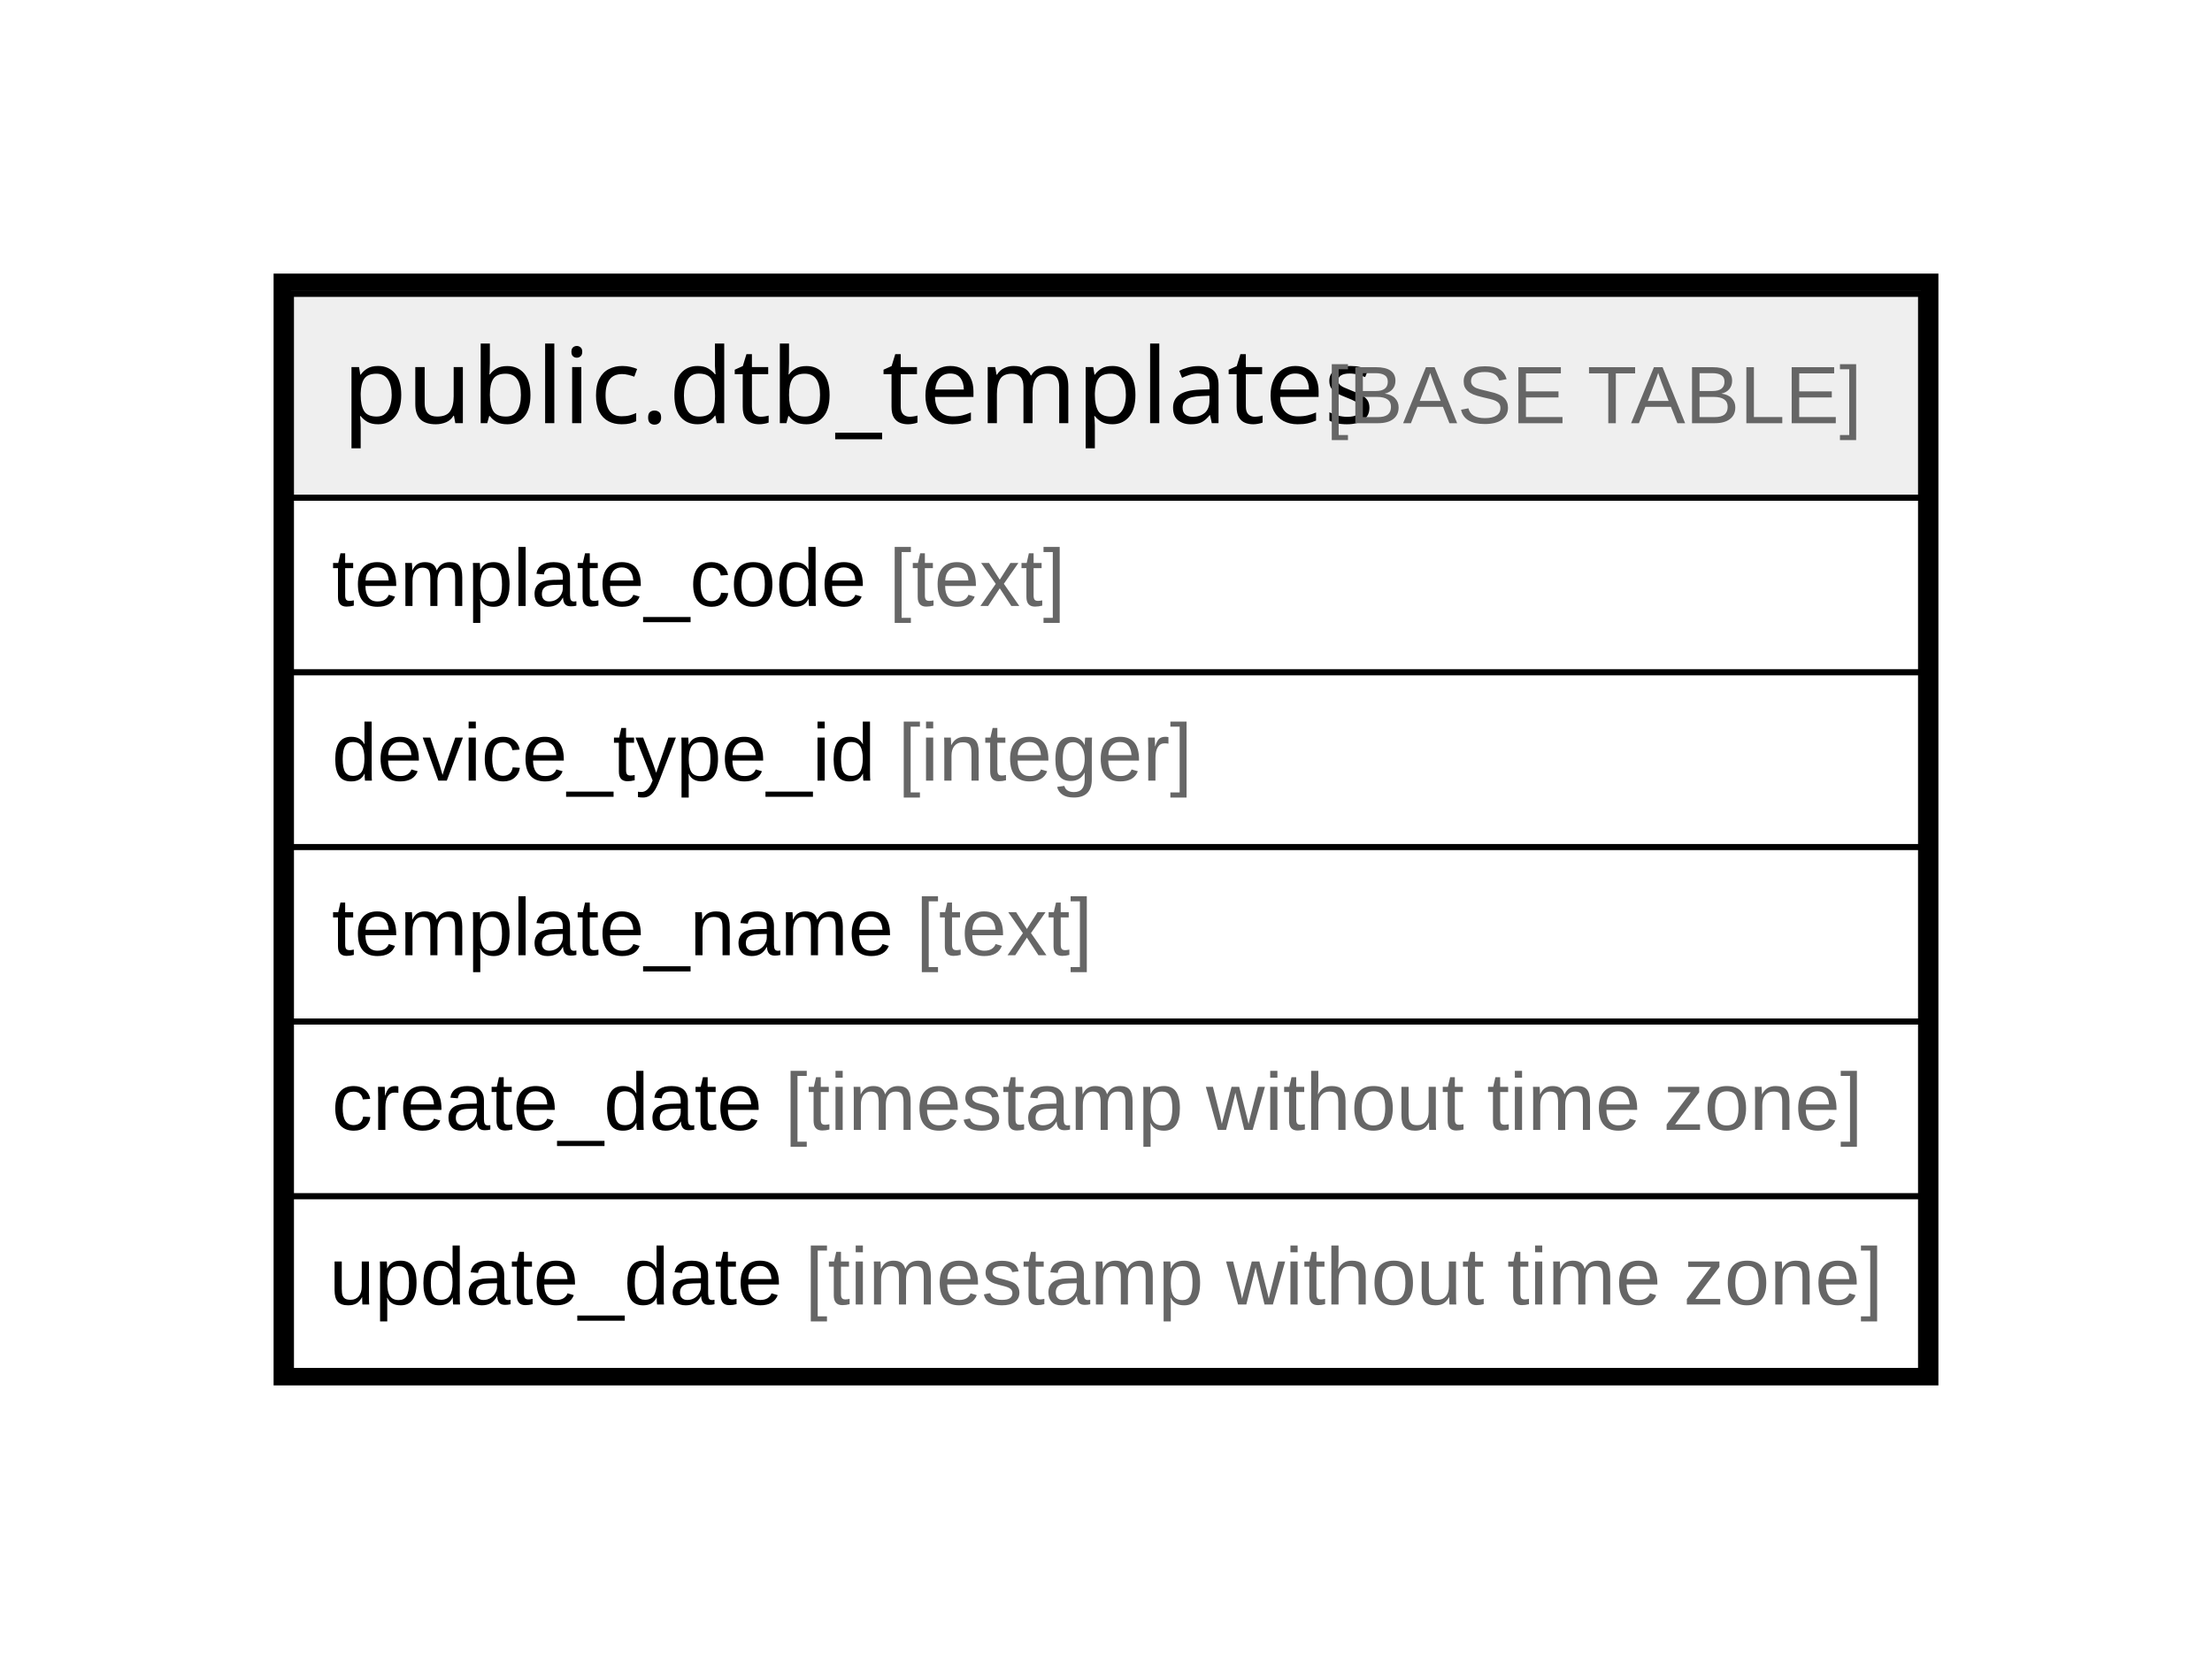
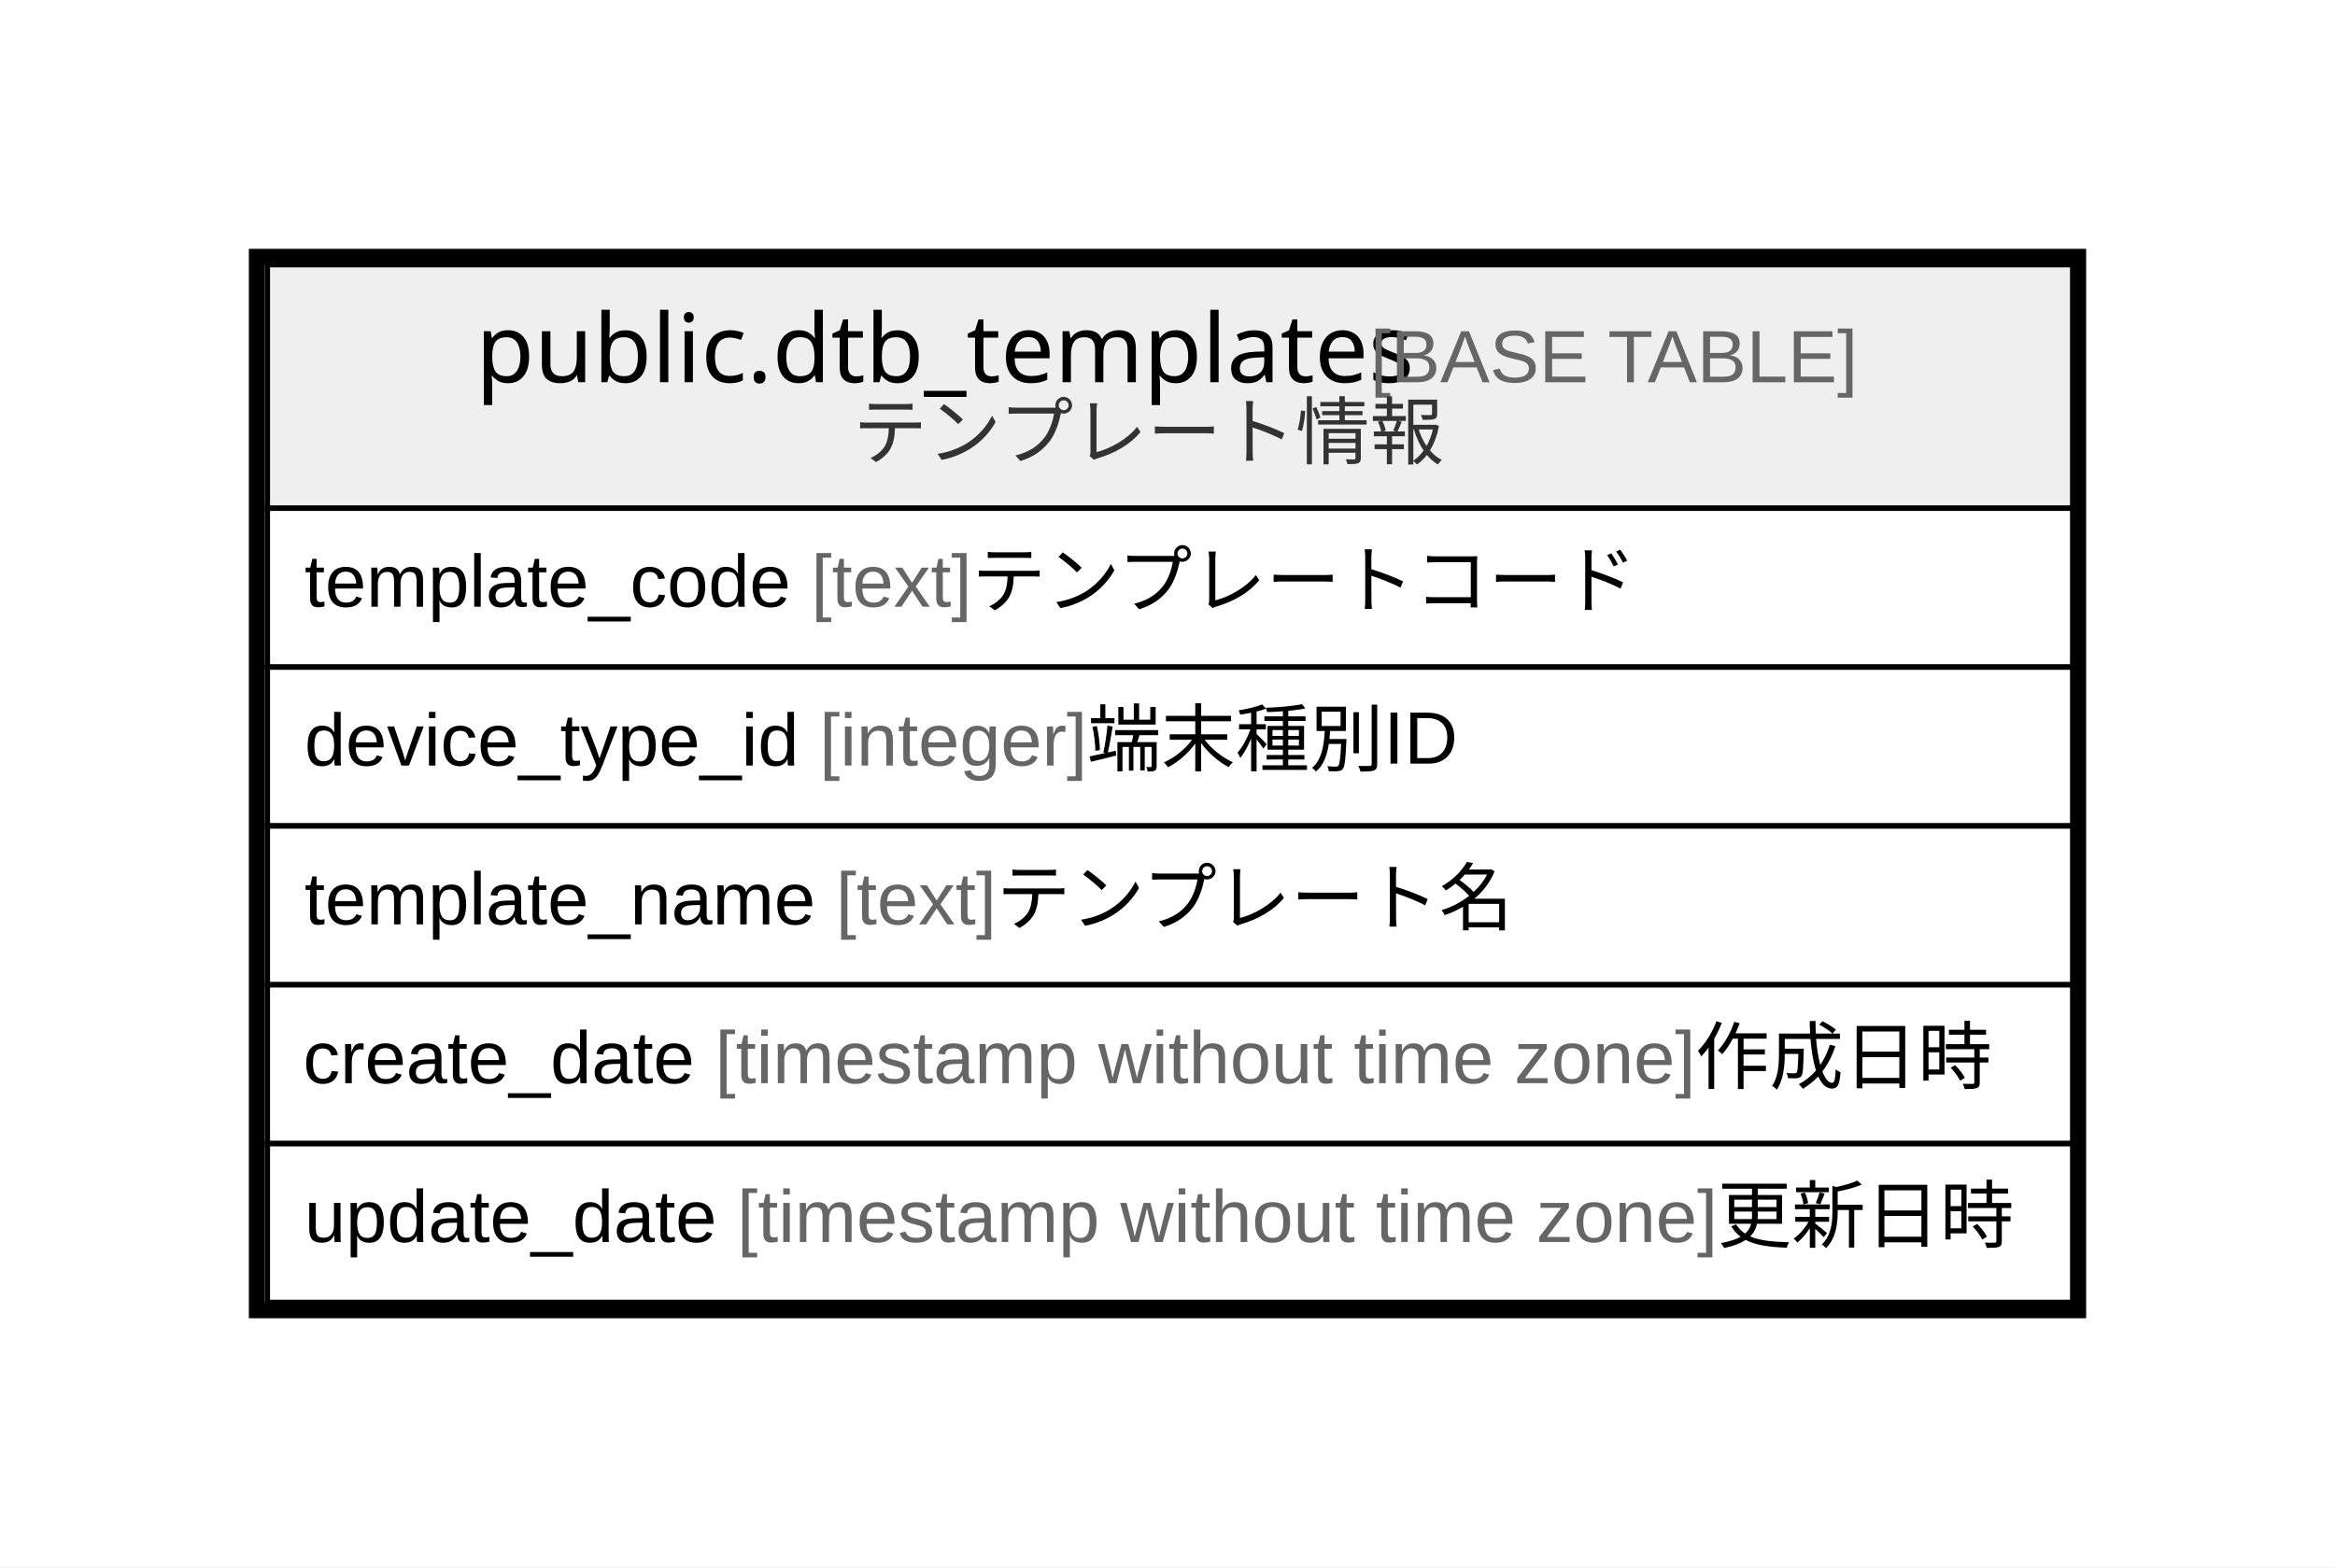
- <svg xmlns="http://www.w3.org/2000/svg" width="380pt" height="285pt" viewBox="0.00 0.00 380.00 285.00">
-   <g id="graph0" class="graph" transform="scale(1 1) rotate(0) translate(4 281)">
-     <polygon fill="#ffffff" stroke="transparent" points="-4,4 -4,-281 376,-281 376,4 -4,4" />
+ <svg xmlns="http://www.w3.org/2000/svg" width="441pt" height="296pt" viewBox="0.00 0.00 441.00 296.00">
+   <g id="graph0" class="graph" transform="scale(1 1) rotate(0) translate(4 292)">
+     <polygon fill="#ffffff" stroke="transparent" points="-4,4 -4,-292 437,-292 437,4 -4,4" />
    <g id="node1" class="node">
-       <polygon fill="#efefef" stroke="transparent" points="46,-195.5 46,-230.5 326,-230.5 326,-195.5 46,-195.5" />
-       <polygon fill="none" stroke="#000000" points="46,-195.5 46,-230.5 326,-230.5 326,-195.5 46,-195.5" />
-       <text text-anchor="start" x="54.85" y="-208.3" font-family="Arial Bold" font-size="18.00" fill="#000000">public.dtb_templates</text>
-       <text text-anchor="start" x="219.896" y="-208.3" font-family="Arial" font-size="14.00" fill="#000000"> </text>
-       <text text-anchor="start" x="223.786" y="-208.3" font-family="Arial" font-size="14.00" fill="#666666">[BASE TABLE]</text>
-       <polygon fill="none" stroke="#000000" points="46,-165.5 46,-195.5 326,-195.5 326,-165.5 46,-165.5" />
-       <text text-anchor="start" x="53" y="-176.9" font-family="Arial" font-size="14.00" fill="#000000">template_code </text>
-       <text text-anchor="start" x="148.7" y="-176.9" font-family="Arial" font-size="14.00" fill="#666666">[text]</text>
-       <polygon fill="none" stroke="#000000" points="46,-135.5 46,-165.5 326,-165.5 326,-135.5 46,-135.5" />
-       <text text-anchor="start" x="53" y="-146.9" font-family="Arial" font-size="14.00" fill="#000000">device_type_id </text>
-       <text text-anchor="start" x="150.255" y="-146.9" font-family="Arial" font-size="14.00" fill="#666666">[integer]</text>
-       <polygon fill="none" stroke="#000000" points="46,-105.5 46,-135.5 326,-135.5 326,-105.5 46,-105.5" />
-       <text text-anchor="start" x="53" y="-116.9" font-family="Arial" font-size="14.00" fill="#000000">template_name </text>
-       <text text-anchor="start" x="153.36" y="-116.9" font-family="Arial" font-size="14.00" fill="#666666">[text]</text>
-       <polygon fill="none" stroke="#000000" points="46,-75.5 46,-105.5 326,-105.5 326,-75.5 46,-75.5" />
-       <text text-anchor="start" x="53" y="-86.9" font-family="Arial" font-size="14.00" fill="#000000">create_date </text>
-       <text text-anchor="start" x="130.811" y="-86.9" font-family="Arial" font-size="14.00" fill="#666666">[timestamp without time zone]</text>
-       <polygon fill="none" stroke="#000000" points="46,-45.5 46,-75.5 326,-75.5 326,-45.5 46,-45.5" />
-       <text text-anchor="start" x="52.572" y="-56.9" font-family="Arial" font-size="14.00" fill="#000000">update_date </text>
-       <text text-anchor="start" x="134.287" y="-56.9" font-family="Arial" font-size="14.00" fill="#666666">[timestamp without time zone]</text>
-       <polygon fill="none" stroke="#000000" stroke-width="3" points="44.5,-44.5 44.5,-232.5 327.5,-232.5 327.5,-44.5 44.5,-44.5" />
+       <polygon fill="#efefef" stroke="transparent" points="46.5,-196 46.5,-242 387.5,-242 387.5,-196 46.5,-196" />
+       <polygon fill="none" stroke="#000000" points="46.5,-196 46.5,-242 387.5,-242 387.5,-196 46.5,-196" />
+       <text text-anchor="start" x="85.85" y="-219.8" font-family="Arial Bold" font-size="18.00" fill="#000000">public.dtb_templates</text>
+       <text text-anchor="start" x="250.896" y="-219.8" font-family="Arial" font-size="14.00" fill="#000000"> </text>
+       <text text-anchor="start" x="254.786" y="-219.8" font-family="Arial" font-size="14.00" fill="#666666">[BASE TABLE]</text>
+       <text text-anchor="start" x="157.117" y="-205.4" font-family="Arial" font-size="14.00" fill="#333333">テンプレート情報</text>
+       <polygon fill="none" stroke="#000000" points="46.5,-166 46.5,-196 387.5,-196 387.5,-166 46.5,-166" />
+       <text text-anchor="start" x="53.5" y="-177.4" font-family="Arial" font-size="14.00" fill="#000000">template_code </text>
+       <text text-anchor="start" x="149.2" y="-177.4" font-family="Arial" font-size="14.00" fill="#666666">[text]</text>
+       <text text-anchor="start" x="179.545" y="-177.4" font-family="Arial" font-size="14.00" fill="#000000"> テンプレートコード</text>
+       <polygon fill="none" stroke="#000000" points="46.5,-136 46.5,-166 387.5,-166 387.5,-136 46.5,-136" />
+       <text text-anchor="start" x="53.5" y="-147.4" font-family="Arial" font-size="14.00" fill="#000000">device_type_id </text>
+       <text text-anchor="start" x="150.755" y="-147.4" font-family="Arial" font-size="14.00" fill="#666666">[integer]</text>
+       <text text-anchor="start" x="201.325" y="-147.4" font-family="Arial" font-size="14.00" fill="#000000"> 端末種別ID</text>
+       <polygon fill="none" stroke="#000000" points="46.5,-106 46.5,-136 387.5,-136 387.5,-106 46.5,-106" />
+       <text text-anchor="start" x="53.5" y="-117.4" font-family="Arial" font-size="14.00" fill="#000000">template_name </text>
+       <text text-anchor="start" x="153.86" y="-117.4" font-family="Arial" font-size="14.00" fill="#666666">[text]</text>
+       <text text-anchor="start" x="184.205" y="-117.4" font-family="Arial" font-size="14.00" fill="#000000"> テンプレート名</text>
+       <polygon fill="none" stroke="#000000" points="46.5,-76 46.5,-106 387.5,-106 387.5,-76 46.5,-76" />
+       <text text-anchor="start" x="53.235" y="-87.4" font-family="Arial" font-size="14.00" fill="#000000">create_date </text>
+       <text text-anchor="start" x="131.046" y="-87.4" font-family="Arial" font-size="14.00" fill="#666666">[timestamp without time zone]</text>
+       <text text-anchor="start" x="316.186" y="-87.4" font-family="Arial" font-size="14.00" fill="#000000"> 作成日時</text>
+       <polygon fill="none" stroke="#000000" points="46.5,-46 46.5,-76 387.5,-76 387.5,-46 46.5,-46" />
+       <text text-anchor="start" x="53.5" y="-57.4" font-family="Arial" font-size="14.00" fill="#000000">update_date </text>
+       <text text-anchor="start" x="135.215" y="-57.4" font-family="Arial" font-size="14.00" fill="#666666">[timestamp without time zone]</text>
+       <text text-anchor="start" x="320.355" y="-57.4" font-family="Arial" font-size="14.00" fill="#000000"> 更新日時</text>
+       <polygon fill="none" stroke="#000000" stroke-width="3" points="44.5,-44.5 44.5,-243.5 388.5,-243.5 388.5,-44.5 44.5,-44.5" />
    </g>
  </g>
</svg>
